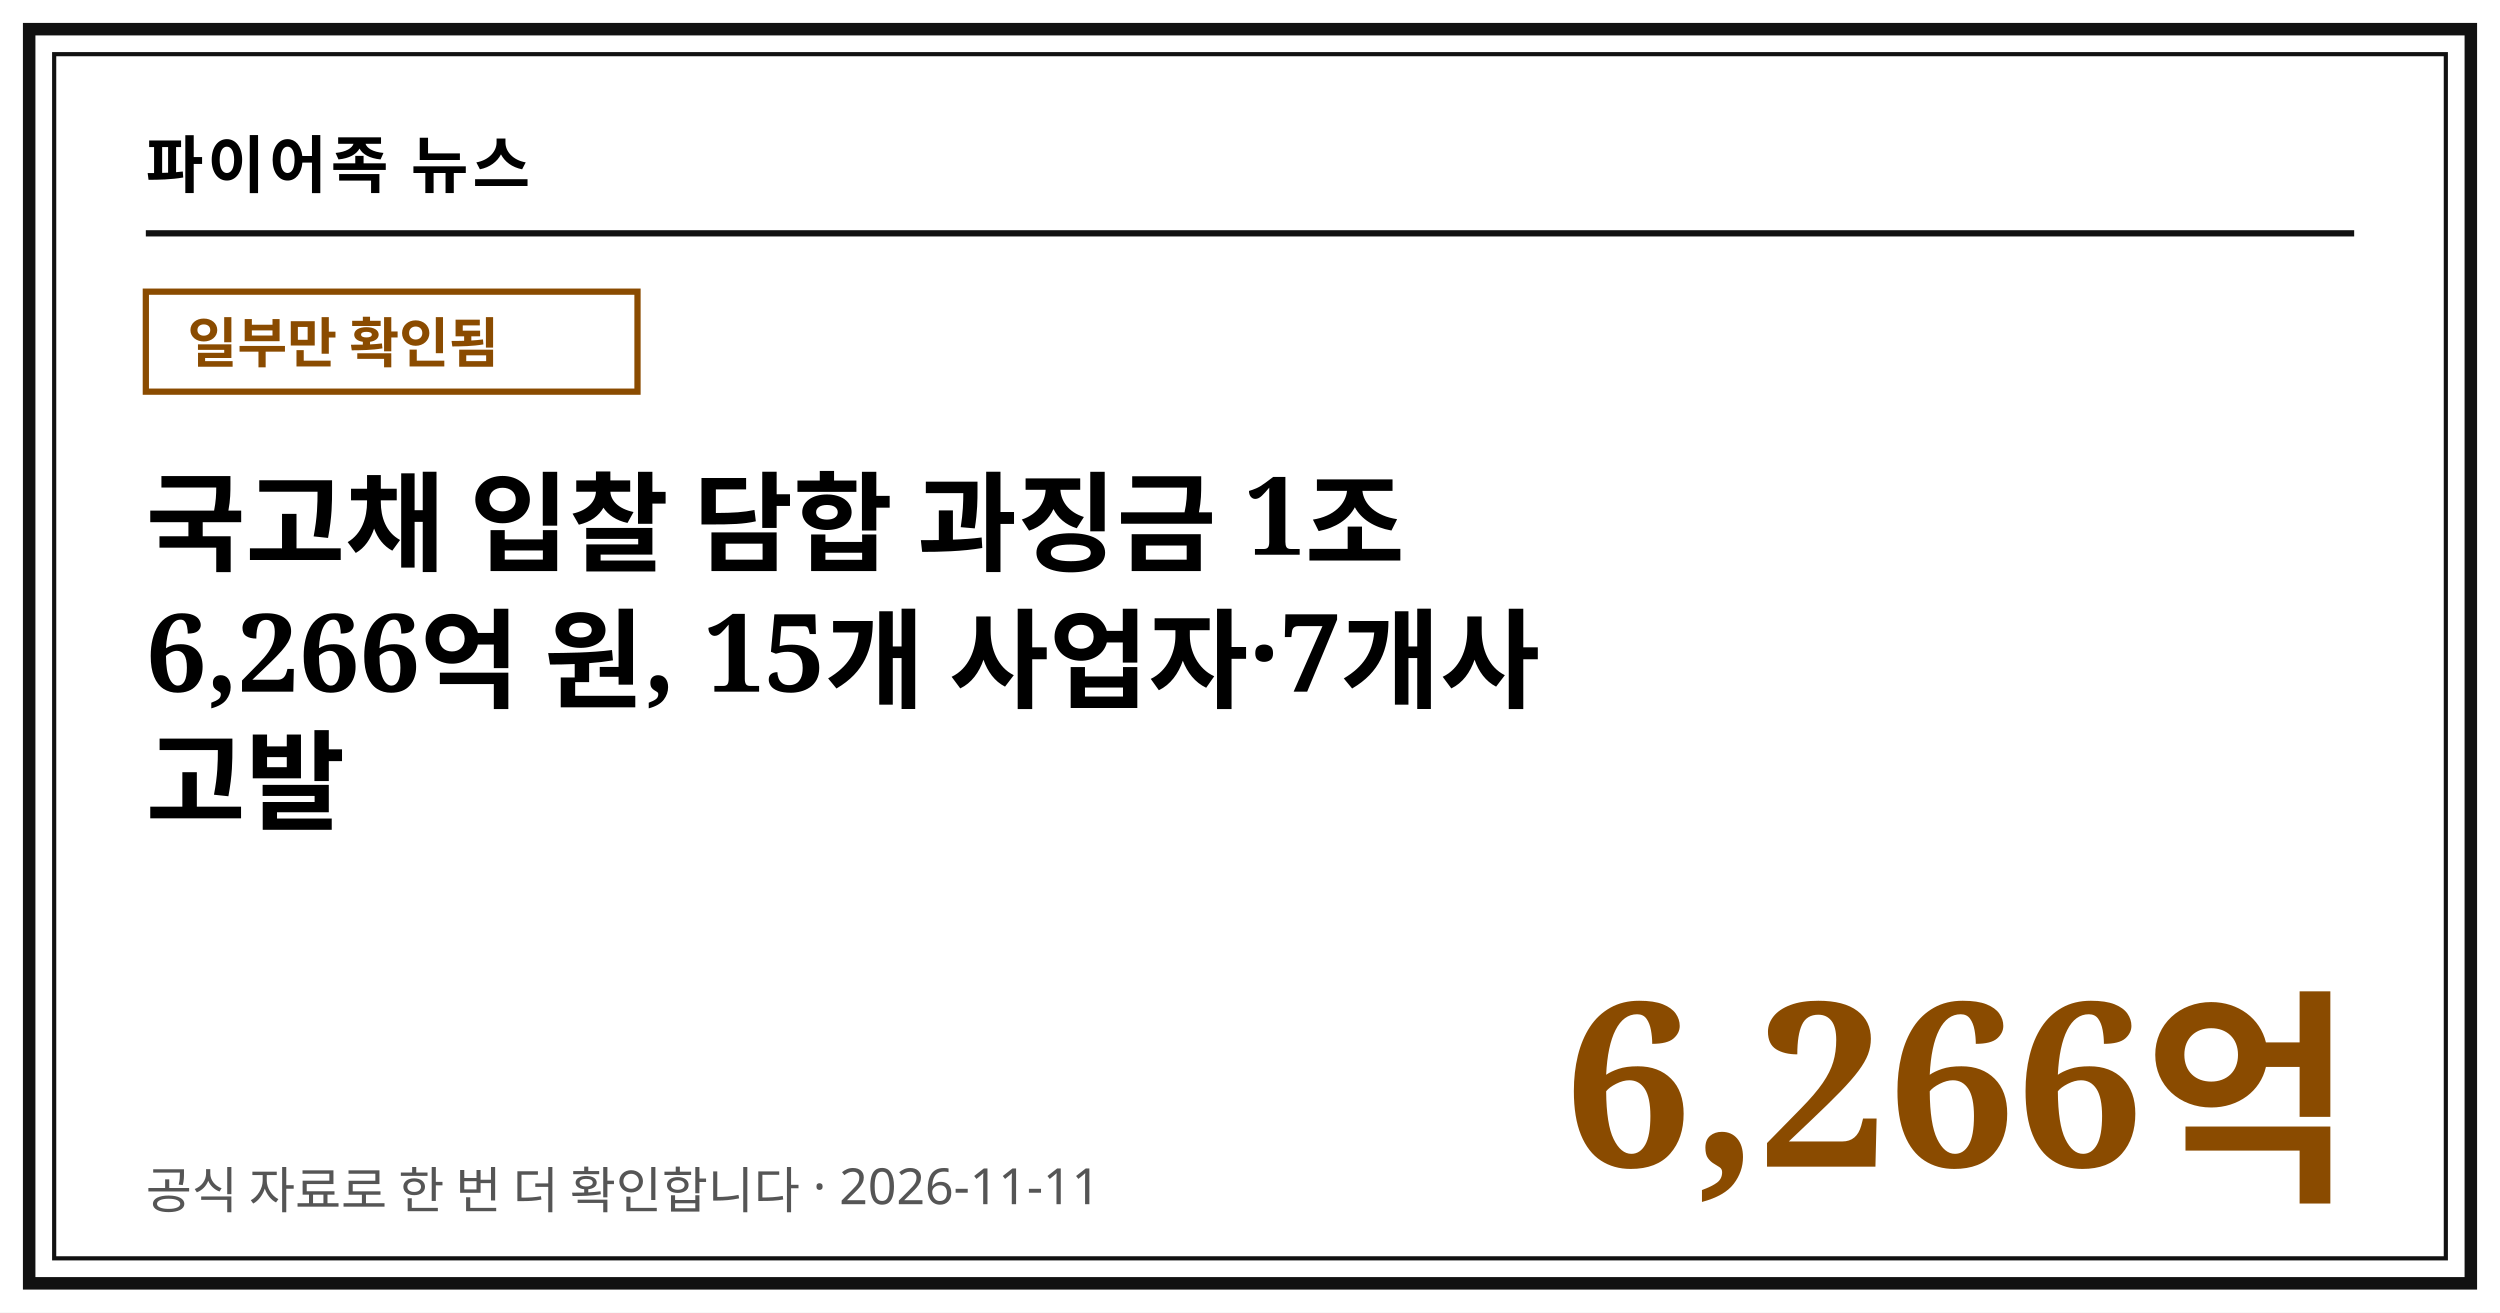
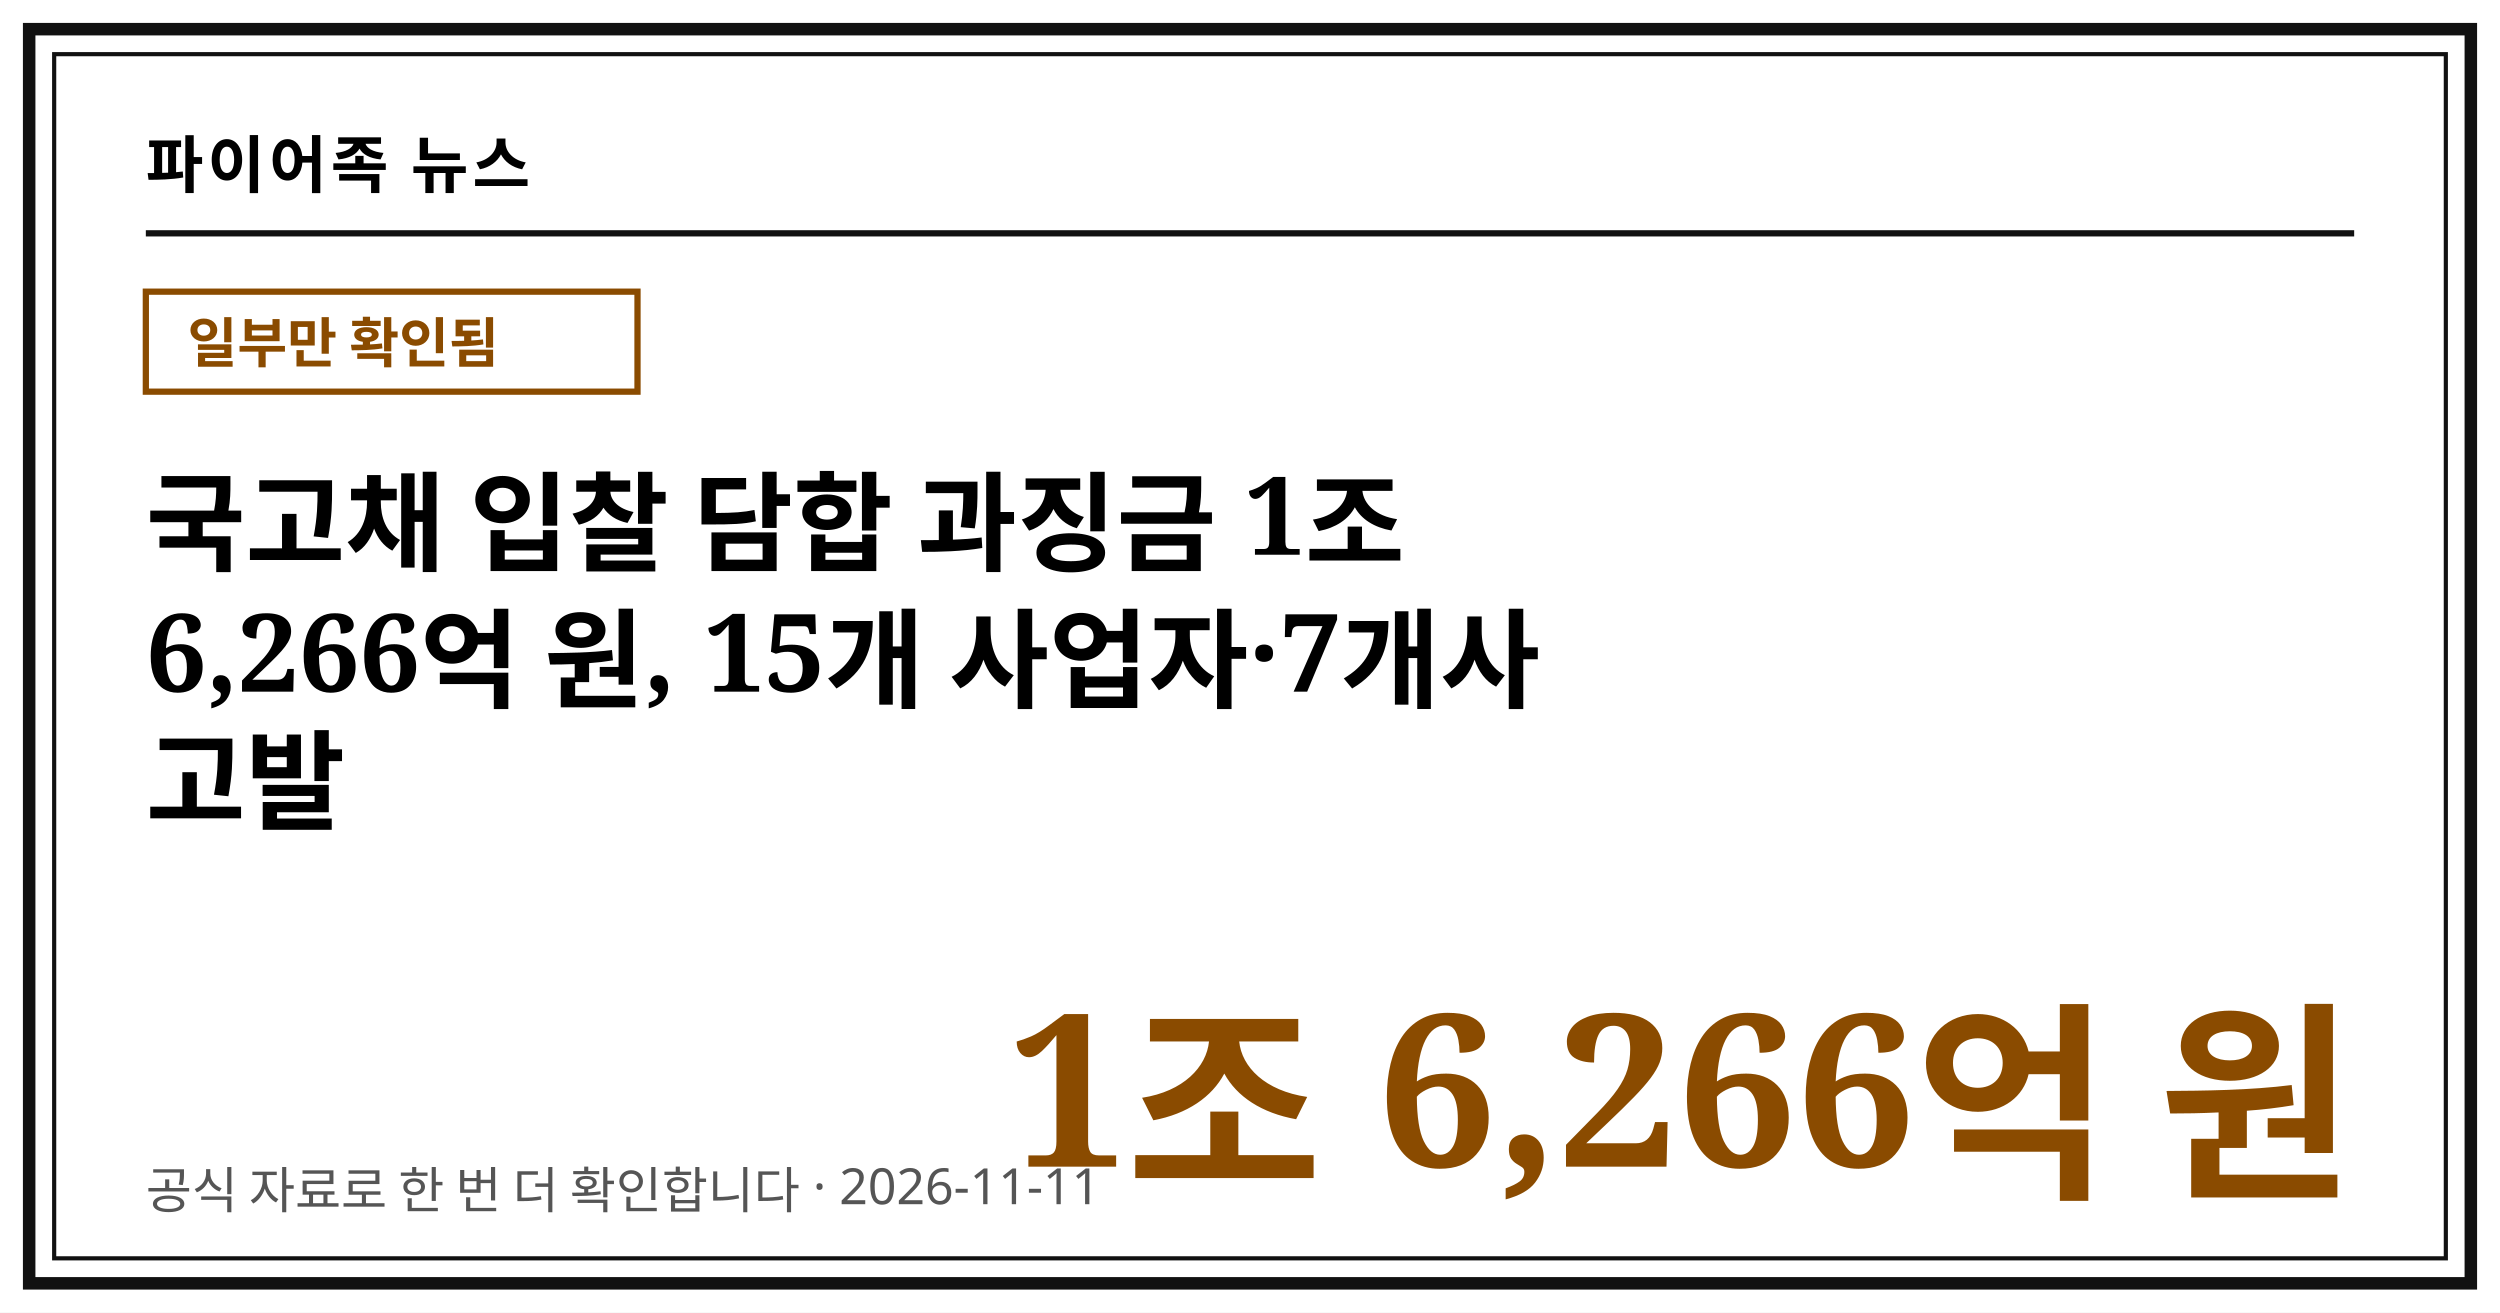
<svg xmlns="http://www.w3.org/2000/svg" viewBox="0 0 1200 630" width="1200" height="630" font-family="'Noto Serif KR','Nanum Myeongjo',Batang,serif">
  <rect width="1200" height="630" fill="#fff" />
  <rect x="14" y="14" width="1172" height="602" fill="none" stroke="#111" stroke-width="6" />
  <rect x="26" y="26" width="1148" height="578" fill="none" stroke="#111" stroke-width="2" />
  <text x="70" y="90" font-size="30" font-weight="900" letter-spacing="2">파이어족 뉴스</text>
  <line x1="70" y1="112" x2="1130" y2="112" stroke="#111" stroke-width="3" />
  <rect x="70" y="140" width="236" height="48" fill="none" stroke="#8a4b00" stroke-width="3" />
  <text x="90" y="174" font-size="26" font-weight="800" fill="#8a4b00" font-family="system-ui,Malgun Gothic,sans-serif">일부만 확인됨</text>
  <text x="70" y="270" font-size="52" font-weight="800">국고채 입찰 담합 과징금 1조</text>
  <text x="70" y="332" font-size="52" font-weight="800">6,266억 원, 15개 사업자·7개사</text>
  <text x="70" y="394" font-size="52" font-weight="800">고발</text>
-   <text x="1130" y="560" text-anchor="end" font-size="110" font-weight="900" fill="#8a4b00">6,266억</text>
+   <text x="1130" y="560" text-anchor="end" font-size="102" font-weight="900" fill="#8a4b00">1조 6,266억 원</text>
  <text x="70" y="580" font-size="24" fill="#555" font-family="system-ui,Malgun Gothic,sans-serif">공식 자료로 한 번 더 확인합니다 · 2026-11-11</text>
</svg>
